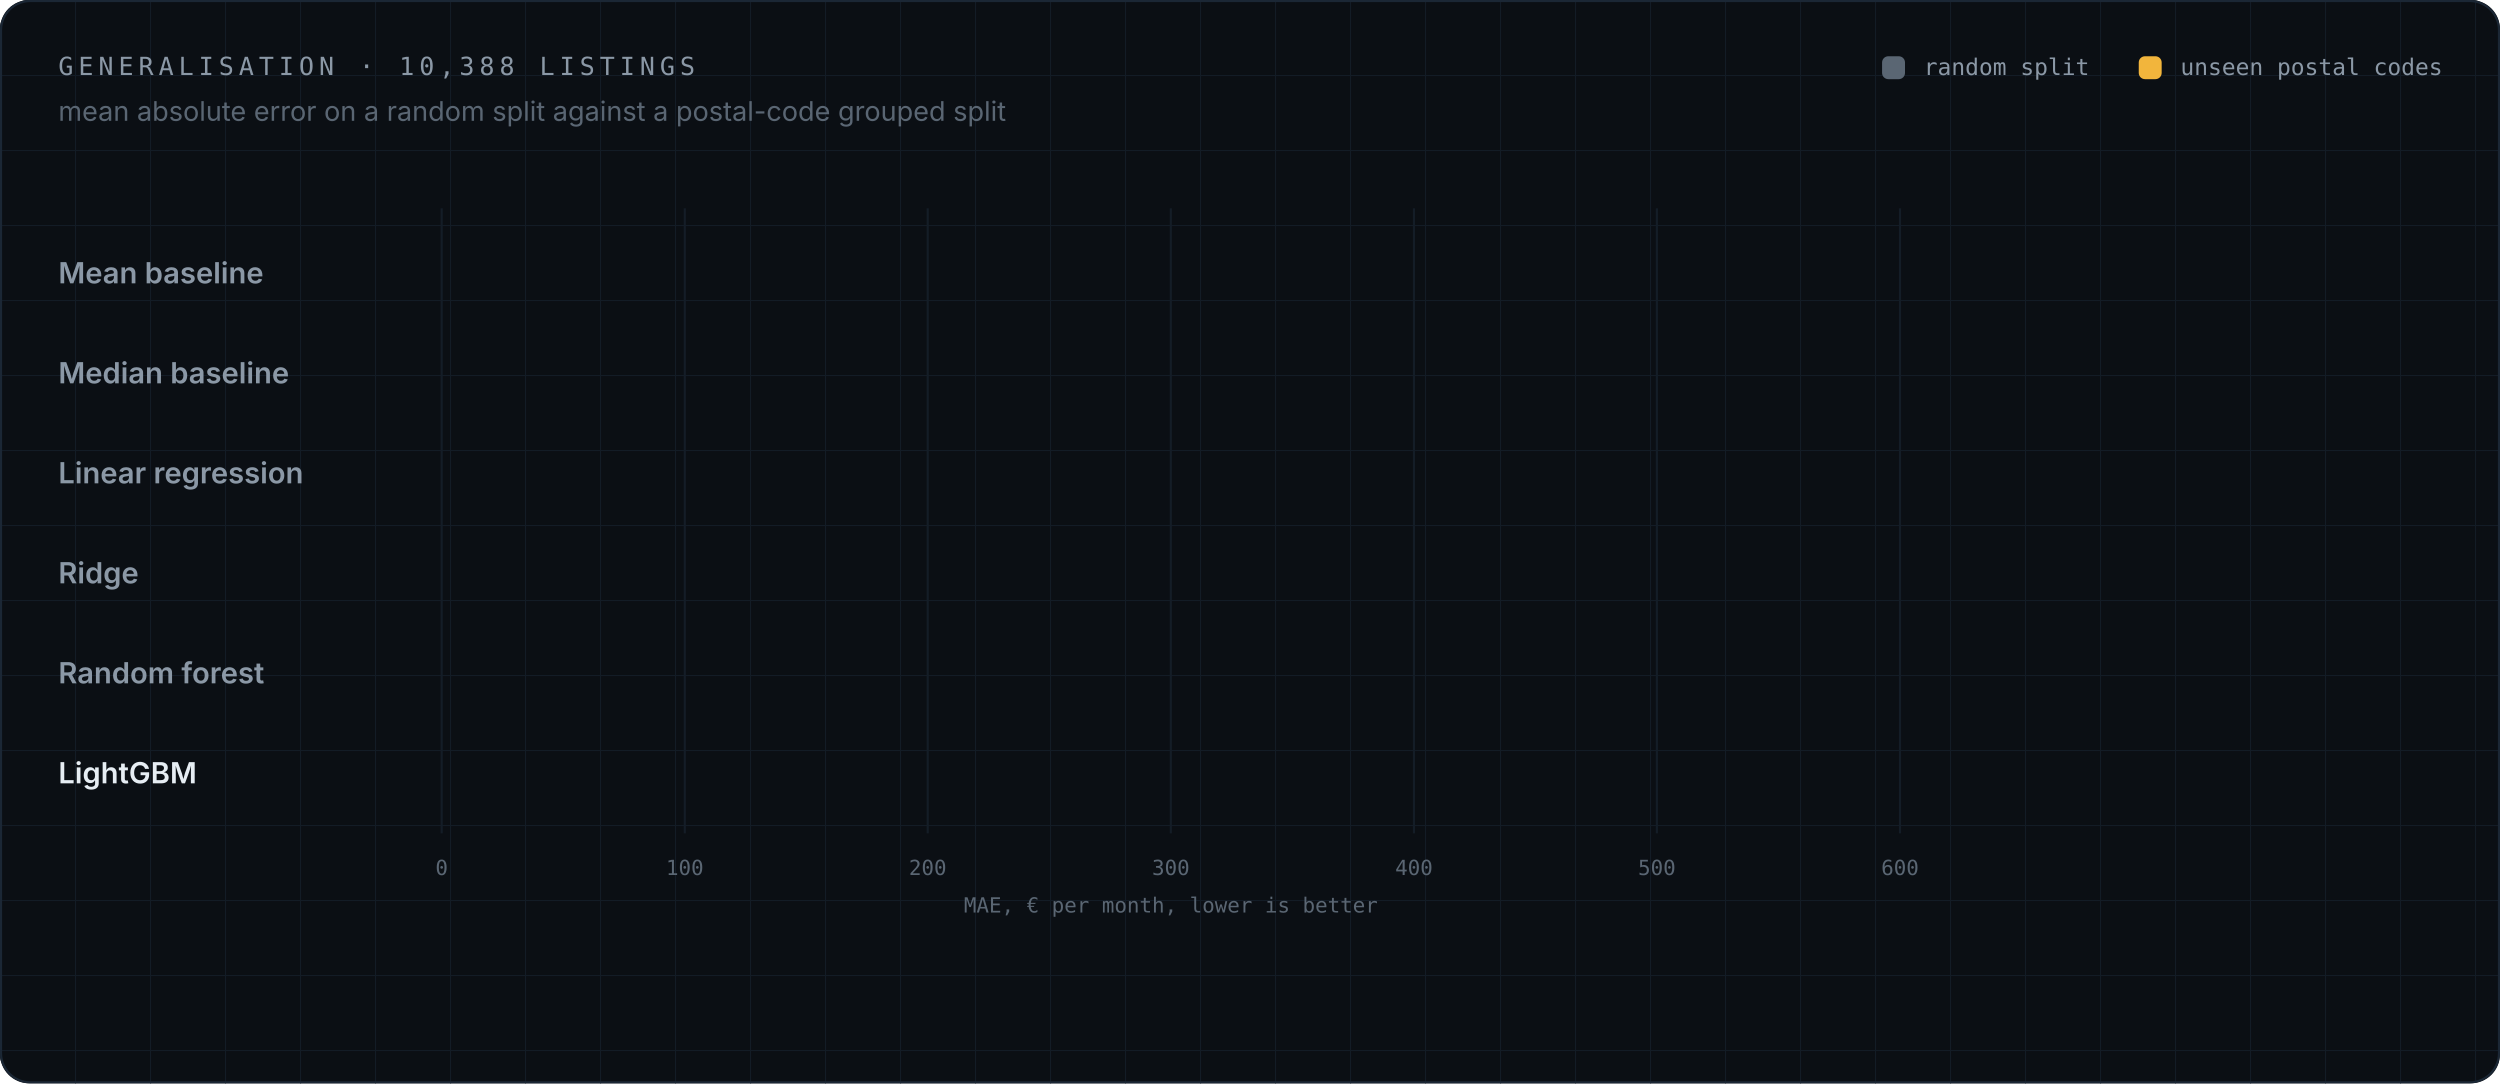
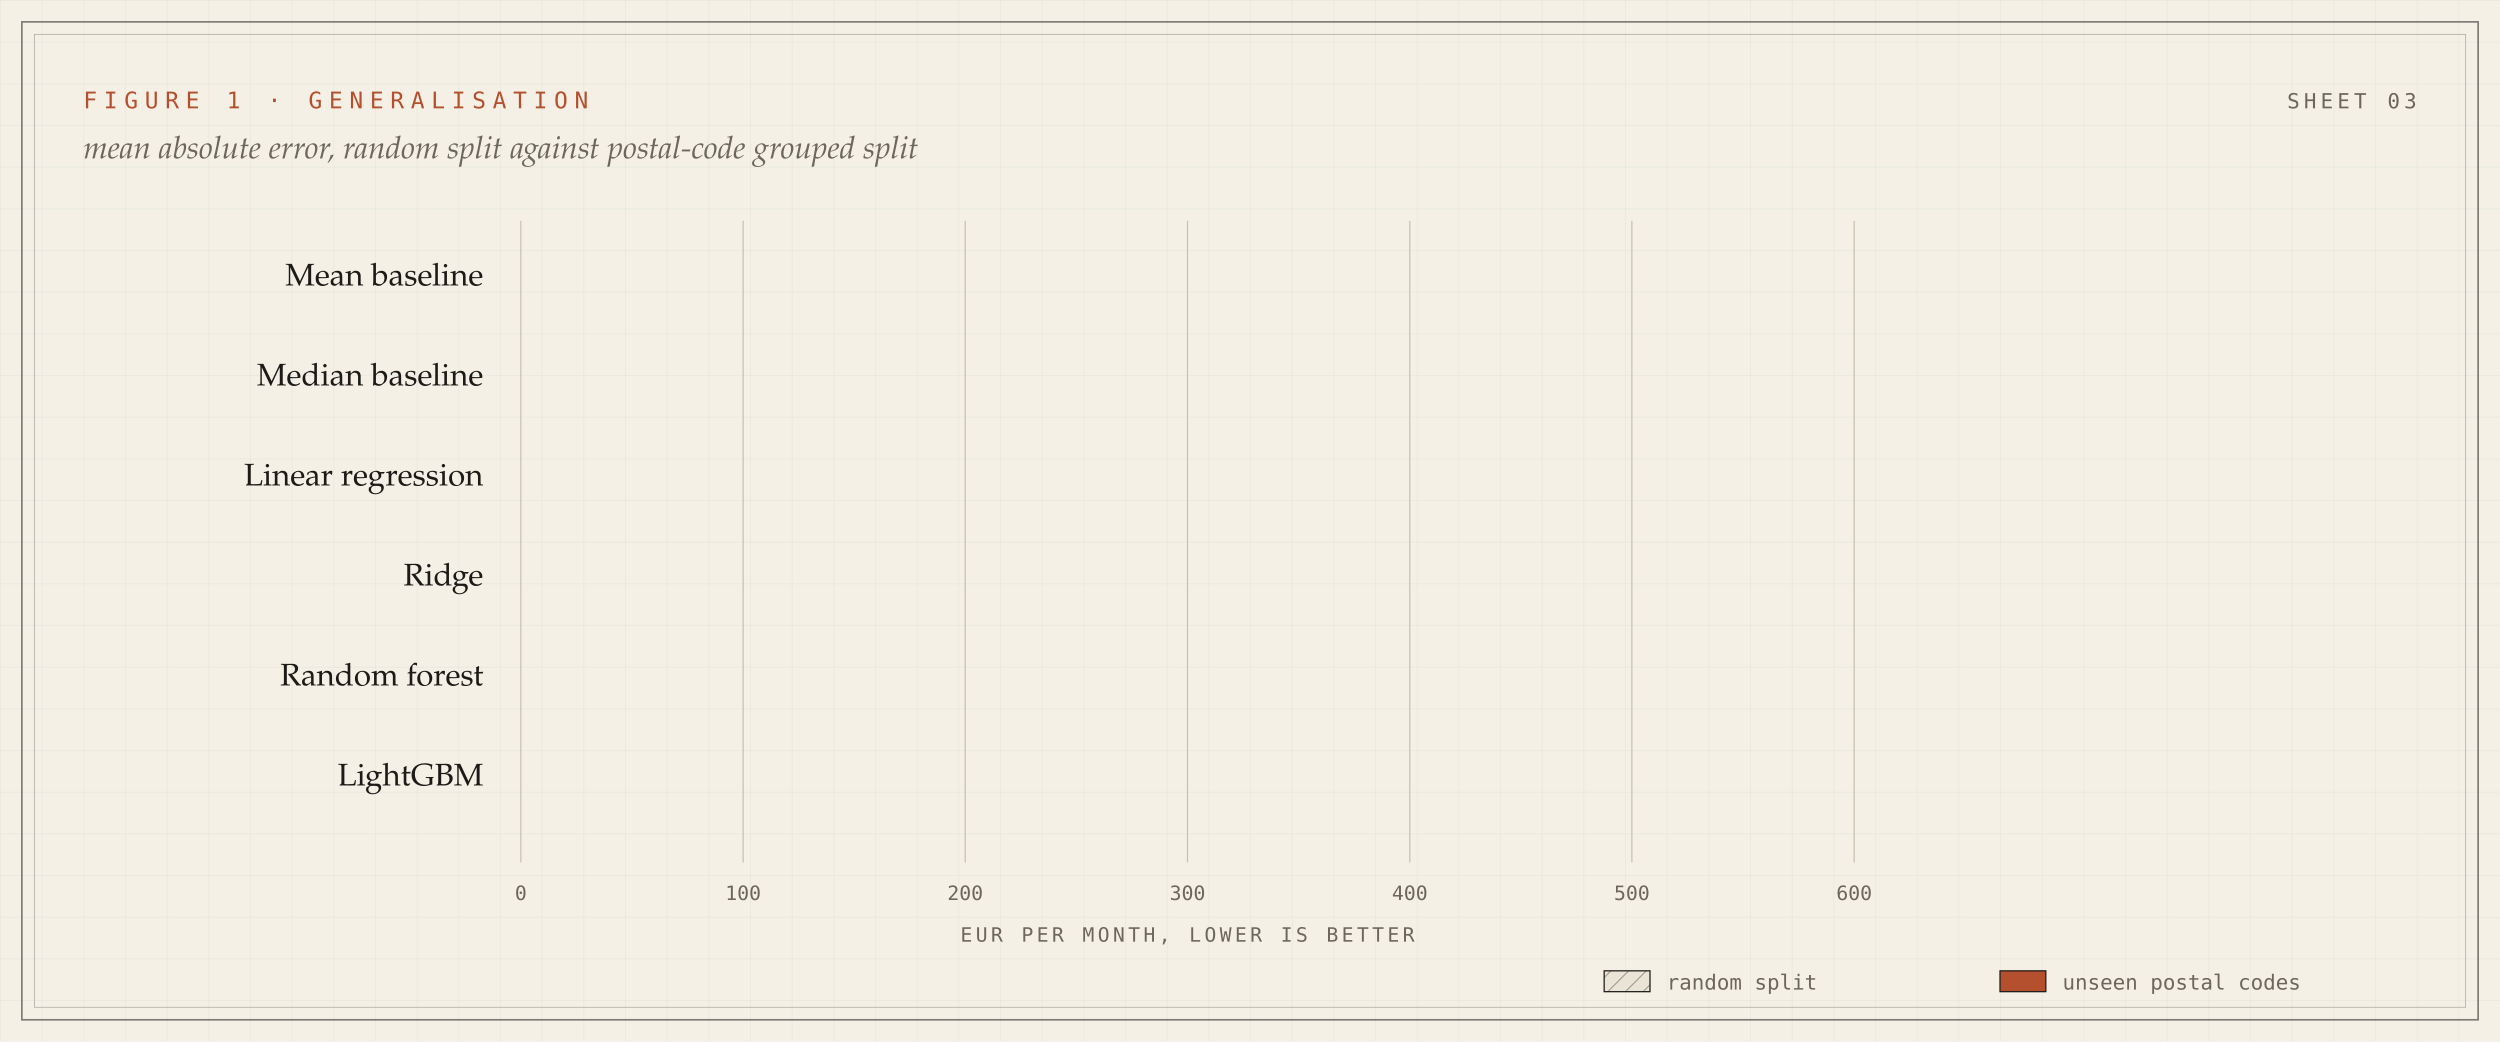
- <svg xmlns="http://www.w3.org/2000/svg" viewBox="0 0 1200 520" width="1200" height="520" role="img">
+ <svg xmlns="http://www.w3.org/2000/svg" viewBox="0 0 1200 500" width="1200" height="500" role="img">
  <defs>
-     <pattern id="grid" width="36" height="36" patternUnits="userSpaceOnUse">
-       <path d="M36 0H0V36" fill="none" stroke="#131c26" stroke-width="1" />
+     <pattern id="graph" width="20" height="20" patternUnits="userSpaceOnUse">
+       <path d="M20 0H0V20" fill="none" stroke="#2f5d7c" stroke-width="0.4" stroke-opacity="0.12" />
    </pattern>
-     <radialGradient id="halo" cx="50%" cy="50%" r="50%">
-       <stop offset="0%" stop-color="#f2b53c" stop-opacity="0.15" />
-       <stop offset="70%" stop-color="#f2b53c" stop-opacity="0" />
-     </radialGradient>
-     <linearGradient id="goldfill" x1="0" y1="0" x2="1" y2="0">
-       <stop offset="0%" stop-color="#f2b53c" />
-       <stop offset="50%" stop-color="#fff0c0" />
-       <stop offset="100%" stop-color="#f2b53c" />
-       <animateTransform attributeName="gradientTransform" type="translate" from="-1 0" to="1 0" dur="7s" repeatCount="indefinite" />
-     </linearGradient>
+     <pattern id="hatch" width="6" height="6" patternUnits="userSpaceOnUse" patternTransform="rotate(45)">
+       <rect width="6" height="6" fill="#eae4d6" />
+       <path d="M0 0V6" stroke="#6c665c" stroke-width="1.1" stroke-opacity="0.55" />
+     </pattern>
+     <pattern id="hatchterra" width="5" height="5" patternUnits="userSpaceOnUse" patternTransform="rotate(-45)">
+       <rect width="5" height="5" fill="#b4502e" fill-opacity="0.14" />
+       <path d="M0 0V5" stroke="#b4502e" stroke-width="1" stroke-opacity="0.5" />
+     </pattern>
  </defs>
-   <rect width="1200" height="520" rx="14" fill="#0b0f14" />
-   <rect width="1200" height="520" rx="14" fill="url(#grid)" />
-   <rect x="0.5" y="0.5" width="1199" height="519" rx="14" fill="none" stroke="#1b2735" />
-   <text x="28" y="36" font-family="ui-monospace, SFMono-Regular, Menlo, Consolas, monospace" font-size="12" fill="#8b98a6" letter-spacing="2.4">GENERALISATION · 10,388 LISTINGS</text>
-   <text x="28" y="58" font-family="-apple-system, BlinkMacSystemFont, Segoe UI, Inter, Helvetica, sans-serif" font-size="13" fill="#5a6673">mean absolute error on a random split against a postal-code grouped split</text>
-   <text x="1046.6" y="36" font-family="ui-monospace, SFMono-Regular, Menlo, Consolas, monospace" font-size="11" fill="#8b98a6">unseen postal codes</text>
-   <rect x="1026.6" y="27" width="11" height="11" rx="3" fill="#f2b53c" />
-   <text x="923.4" y="36" font-family="ui-monospace, SFMono-Regular, Menlo, Consolas, monospace" font-size="11" fill="#8b98a6">random split</text>
-   <rect x="903.4" y="27" width="11" height="11" rx="3" fill="#5a6673" />
-   <line x1="212.0" y1="100" x2="212.0" y2="400" stroke="#141d27" />
-   <text x="212.0" y="420" text-anchor="middle" font-family="ui-monospace, SFMono-Regular, Menlo, Consolas, monospace" font-size="10" fill="#5a6673">0</text>
-   <line x1="328.7" y1="100" x2="328.7" y2="400" stroke="#141d27" />
-   <text x="328.7" y="420" text-anchor="middle" font-family="ui-monospace, SFMono-Regular, Menlo, Consolas, monospace" font-size="10" fill="#5a6673">100</text>
-   <line x1="445.3" y1="100" x2="445.3" y2="400" stroke="#141d27" />
-   <text x="445.3" y="420" text-anchor="middle" font-family="ui-monospace, SFMono-Regular, Menlo, Consolas, monospace" font-size="10" fill="#5a6673">200</text>
-   <line x1="562.0" y1="100" x2="562.0" y2="400" stroke="#141d27" />
-   <text x="562.0" y="420" text-anchor="middle" font-family="ui-monospace, SFMono-Regular, Menlo, Consolas, monospace" font-size="10" fill="#5a6673">300</text>
-   <line x1="678.7" y1="100" x2="678.7" y2="400" stroke="#141d27" />
-   <text x="678.7" y="420" text-anchor="middle" font-family="ui-monospace, SFMono-Regular, Menlo, Consolas, monospace" font-size="10" fill="#5a6673">400</text>
-   <line x1="795.3" y1="100" x2="795.3" y2="400" stroke="#141d27" />
-   <text x="795.3" y="420" text-anchor="middle" font-family="ui-monospace, SFMono-Regular, Menlo, Consolas, monospace" font-size="10" fill="#5a6673">500</text>
-   <line x1="912.0" y1="100" x2="912.0" y2="400" stroke="#141d27" />
-   <text x="912.0" y="420" text-anchor="middle" font-family="ui-monospace, SFMono-Regular, Menlo, Consolas, monospace" font-size="10" fill="#5a6673">600</text>
-   <text x="562.0" y="438" text-anchor="middle" font-family="ui-monospace, SFMono-Regular, Menlo, Consolas, monospace" font-size="10" fill="#5a6673">MAE, € per month, lower is better</text>
-   <text x="28" y="136" font-family="-apple-system, BlinkMacSystemFont, Segoe UI, Inter, Helvetica, sans-serif" font-size="14" font-weight="600" fill="#8b98a6">Mean baseline</text>
-   <rect x="212" y="112" height="11" rx="3" width="0" fill="#5a6673" fill-opacity="0.55">
-     <animate attributeName="width" from="0" to="624.2" dur="1.1s" begin="0.25s" fill="freeze" calcMode="spline" keySplines="0.2 0.8 0.2 1" keyTimes="0;1" />
+   <rect width="1200" height="500" fill="#f4f0e6" />
+   <rect width="1200" height="500" fill="url(#graph)" />
+   <rect x="10.5" y="10.5" width="1179" height="479" fill="none" stroke="#1d1b17" stroke-width="0.8" stroke-opacity="0.55" />
+   <rect x="16.5" y="16.5" width="1167" height="467" fill="none" stroke="#1d1b17" stroke-width="0.4" stroke-opacity="0.3" />
+   <text x="40" y="52" font-family="ui-monospace, SFMono-Regular, Menlo, Consolas, monospace" font-size="11" fill="#b4502e" letter-spacing="3.2">FIGURE 1 · GENERALISATION</text>
+   <text x="40" y="76" font-family="'Iowan Old Style', 'Palatino Linotype', Palatino, Georgia, serif" font-size="15" fill="#6c665c" font-style="italic">mean absolute error, random split against postal-code grouped split</text>
+   <text x="1160" y="52" text-anchor="end" font-family="ui-monospace, SFMono-Regular, Menlo, Consolas, monospace" font-size="10" fill="#6c665c" letter-spacing="2">SHEET 03</text>
+   <path d="M250.0 106 V414" stroke="#c9c1b1" stroke-width="0.6" />
+   <text x="250.0" y="432" text-anchor="middle" font-family="ui-monospace, SFMono-Regular, Menlo, Consolas, monospace" font-size="9.5" fill="#6c665c">0</text>
+   <path d="M356.7 106 V414" stroke="#c9c1b1" stroke-width="0.6" />
+   <text x="356.7" y="432" text-anchor="middle" font-family="ui-monospace, SFMono-Regular, Menlo, Consolas, monospace" font-size="9.5" fill="#6c665c">100</text>
+   <path d="M463.3 106 V414" stroke="#c9c1b1" stroke-width="0.6" />
+   <text x="463.3" y="432" text-anchor="middle" font-family="ui-monospace, SFMono-Regular, Menlo, Consolas, monospace" font-size="9.5" fill="#6c665c">200</text>
+   <path d="M570.0 106 V414" stroke="#c9c1b1" stroke-width="0.6" />
+   <text x="570.0" y="432" text-anchor="middle" font-family="ui-monospace, SFMono-Regular, Menlo, Consolas, monospace" font-size="9.5" fill="#6c665c">300</text>
+   <path d="M676.7 106 V414" stroke="#c9c1b1" stroke-width="0.6" />
+   <text x="676.7" y="432" text-anchor="middle" font-family="ui-monospace, SFMono-Regular, Menlo, Consolas, monospace" font-size="9.5" fill="#6c665c">400</text>
+   <path d="M783.3 106 V414" stroke="#c9c1b1" stroke-width="0.6" />
+   <text x="783.3" y="432" text-anchor="middle" font-family="ui-monospace, SFMono-Regular, Menlo, Consolas, monospace" font-size="9.5" fill="#6c665c">500</text>
+   <path d="M890.0 106 V414" stroke="#c9c1b1" stroke-width="0.6" />
+   <text x="890.0" y="432" text-anchor="middle" font-family="ui-monospace, SFMono-Regular, Menlo, Consolas, monospace" font-size="9.5" fill="#6c665c">600</text>
+   <text x="570.0" y="452" text-anchor="middle" font-family="ui-monospace, SFMono-Regular, Menlo, Consolas, monospace" font-size="9.5" fill="#6c665c" letter-spacing="1.6">EUR PER MONTH, LOWER IS BETTER</text>
+   <text x="232" y="137" text-anchor="end" font-family="'Iowan Old Style', 'Palatino Linotype', Palatino, Georgia, serif" font-size="15" fill="#1d1b17">Mean baseline</text>
+   <rect x="250" y="120" height="11" width="0" fill="url(#hatch)" stroke="#1d1b17" stroke-width="0.6">
+     <animate attributeName="width" from="0" to="570.7" dur="1.1s" begin="0.3s" fill="freeze" calcMode="spline" keySplines="0.2 0.8 0.2 1" keyTimes="0;1" />
  </rect>
-   <text x="846.2" y="122" font-family="ui-monospace, SFMono-Regular, Menlo, Consolas, monospace" font-size="11" fill="#8b98a6" opacity="0">€535<animate attributeName="opacity" from="0" to="1" dur="0.4s" begin="1.3s" fill="freeze" />
+   <text x="829.7" y="130" font-family="ui-monospace, SFMono-Regular, Menlo, Consolas, monospace" font-size="10.5" fill="#1d1b17" opacity="0">535<animate attributeName="opacity" from="0" to="1" dur="0.4s" begin="1.3s" fill="freeze" />
  </text>
-   <rect x="212" y="127" height="11" rx="3" width="0" fill="#f2b53c" fill-opacity="1">
-     <animate attributeName="width" from="0" to="641.7" dur="1.1s" begin="0.33s" fill="freeze" calcMode="spline" keySplines="0.2 0.8 0.2 1" keyTimes="0;1" />
+   <rect x="250" y="134" height="11" width="0" fill="#b4502e" stroke="#1d1b17" stroke-width="0.6">
+     <animate attributeName="width" from="0" to="586.7" dur="1.1s" begin="0.37s" fill="freeze" calcMode="spline" keySplines="0.2 0.8 0.2 1" keyTimes="0;1" />
  </rect>
-   <text x="863.7" y="137" font-family="ui-monospace, SFMono-Regular, Menlo, Consolas, monospace" font-size="11" fill="#e6edf3" opacity="0">€550<animate attributeName="opacity" from="0" to="1" dur="0.4s" begin="1.38s" fill="freeze" />
+   <text x="845.7" y="144" font-family="ui-monospace, SFMono-Regular, Menlo, Consolas, monospace" font-size="10.5" fill="#1d1b17" opacity="0">550<animate attributeName="opacity" from="0" to="1" dur="0.4s" begin="1.37s" fill="freeze" />
  </text>
-   <text x="28" y="184" font-family="-apple-system, BlinkMacSystemFont, Segoe UI, Inter, Helvetica, sans-serif" font-size="14" font-weight="600" fill="#8b98a6">Median baseline</text>
-   <rect x="212" y="160" height="11" rx="3" width="0" fill="#5a6673" fill-opacity="0.55">
-     <animate attributeName="width" from="0" to="593.8" dur="1.1s" begin="0.37s" fill="freeze" calcMode="spline" keySplines="0.2 0.8 0.2 1" keyTimes="0;1" />
+   <text x="232" y="185" text-anchor="end" font-family="'Iowan Old Style', 'Palatino Linotype', Palatino, Georgia, serif" font-size="15" fill="#1d1b17">Median baseline</text>
+   <rect x="250" y="168" height="11" width="0" fill="url(#hatch)" stroke="#1d1b17" stroke-width="0.6">
+     <animate attributeName="width" from="0" to="542.9" dur="1.1s" begin="0.4s" fill="freeze" calcMode="spline" keySplines="0.2 0.8 0.2 1" keyTimes="0;1" />
  </rect>
-   <text x="815.8" y="170" font-family="ui-monospace, SFMono-Regular, Menlo, Consolas, monospace" font-size="11" fill="#8b98a6" opacity="0">€509<animate attributeName="opacity" from="0" to="1" dur="0.4s" begin="1.42s" fill="freeze" />
+   <text x="801.9" y="178" font-family="ui-monospace, SFMono-Regular, Menlo, Consolas, monospace" font-size="10.5" fill="#1d1b17" opacity="0">509<animate attributeName="opacity" from="0" to="1" dur="0.4s" begin="1.4s" fill="freeze" />
  </text>
-   <rect x="212" y="175" height="11" rx="3" width="0" fill="#f2b53c" fill-opacity="1">
-     <animate attributeName="width" from="0" to="591.5" dur="1.1s" begin="0.45s" fill="freeze" calcMode="spline" keySplines="0.2 0.8 0.2 1" keyTimes="0;1" />
+   <rect x="250" y="182" height="11" width="0" fill="#b4502e" stroke="#1d1b17" stroke-width="0.6">
+     <animate attributeName="width" from="0" to="540.8" dur="1.1s" begin="0.47s" fill="freeze" calcMode="spline" keySplines="0.2 0.8 0.2 1" keyTimes="0;1" />
  </rect>
-   <text x="813.5" y="185" font-family="ui-monospace, SFMono-Regular, Menlo, Consolas, monospace" font-size="11" fill="#e6edf3" opacity="0">€507<animate attributeName="opacity" from="0" to="1" dur="0.4s" begin="1.5s" fill="freeze" />
+   <text x="799.8" y="192" font-family="ui-monospace, SFMono-Regular, Menlo, Consolas, monospace" font-size="10.5" fill="#1d1b17" opacity="0">507<animate attributeName="opacity" from="0" to="1" dur="0.4s" begin="1.47s" fill="freeze" />
  </text>
-   <text x="28" y="232" font-family="-apple-system, BlinkMacSystemFont, Segoe UI, Inter, Helvetica, sans-serif" font-size="14" font-weight="600" fill="#8b98a6">Linear regression</text>
-   <rect x="212" y="208" height="11" rx="3" width="0" fill="#5a6673" fill-opacity="0.55">
-     <animate attributeName="width" from="0" to="217.0" dur="1.1s" begin="0.49s" fill="freeze" calcMode="spline" keySplines="0.2 0.8 0.2 1" keyTimes="0;1" />
+   <text x="232" y="233" text-anchor="end" font-family="'Iowan Old Style', 'Palatino Linotype', Palatino, Georgia, serif" font-size="15" fill="#1d1b17">Linear regression</text>
+   <rect x="250" y="216" height="11" width="0" fill="url(#hatch)" stroke="#1d1b17" stroke-width="0.6">
+     <animate attributeName="width" from="0" to="198.4" dur="1.1s" begin="0.5s" fill="freeze" calcMode="spline" keySplines="0.2 0.8 0.2 1" keyTimes="0;1" />
  </rect>
-   <text x="439.0" y="218" font-family="ui-monospace, SFMono-Regular, Menlo, Consolas, monospace" font-size="11" fill="#8b98a6" opacity="0">€186<animate attributeName="opacity" from="0" to="1" dur="0.4s" begin="1.54s" fill="freeze" />
+   <text x="457.4" y="226" font-family="ui-monospace, SFMono-Regular, Menlo, Consolas, monospace" font-size="10.5" fill="#1d1b17" opacity="0">186<animate attributeName="opacity" from="0" to="1" dur="0.4s" begin="1.5s" fill="freeze" />
  </text>
-   <rect x="212" y="223" height="11" rx="3" width="0" fill="#f2b53c" fill-opacity="1">
-     <animate attributeName="width" from="0" to="339.5" dur="1.1s" begin="0.57s" fill="freeze" calcMode="spline" keySplines="0.2 0.8 0.2 1" keyTimes="0;1" />
+   <rect x="250" y="230" height="11" width="0" fill="#b4502e" stroke="#1d1b17" stroke-width="0.6">
+     <animate attributeName="width" from="0" to="310.4" dur="1.1s" begin="0.57s" fill="freeze" calcMode="spline" keySplines="0.2 0.8 0.2 1" keyTimes="0;1" />
  </rect>
-   <text x="561.5" y="233" font-family="ui-monospace, SFMono-Regular, Menlo, Consolas, monospace" font-size="11" fill="#e6edf3" opacity="0">€291<animate attributeName="opacity" from="0" to="1" dur="0.4s" begin="1.62s" fill="freeze" />
+   <text x="569.4" y="240" font-family="ui-monospace, SFMono-Regular, Menlo, Consolas, monospace" font-size="10.5" fill="#1d1b17" opacity="0">291<animate attributeName="opacity" from="0" to="1" dur="0.4s" begin="1.57s" fill="freeze" />
  </text>
-   <text x="28" y="280" font-family="-apple-system, BlinkMacSystemFont, Segoe UI, Inter, Helvetica, sans-serif" font-size="14" font-weight="600" fill="#8b98a6">Ridge</text>
-   <rect x="212" y="256" height="11" rx="3" width="0" fill="#5a6673" fill-opacity="0.55">
-     <animate attributeName="width" from="0" to="217.0" dur="1.1s" begin="0.61s" fill="freeze" calcMode="spline" keySplines="0.2 0.8 0.2 1" keyTimes="0;1" />
+   <text x="232" y="281" text-anchor="end" font-family="'Iowan Old Style', 'Palatino Linotype', Palatino, Georgia, serif" font-size="15" fill="#1d1b17">Ridge</text>
+   <rect x="250" y="264" height="11" width="0" fill="url(#hatch)" stroke="#1d1b17" stroke-width="0.6">
+     <animate attributeName="width" from="0" to="198.4" dur="1.1s" begin="0.6s" fill="freeze" calcMode="spline" keySplines="0.2 0.8 0.2 1" keyTimes="0;1" />
  </rect>
-   <text x="439.0" y="266" font-family="ui-monospace, SFMono-Regular, Menlo, Consolas, monospace" font-size="11" fill="#8b98a6" opacity="0">€186<animate attributeName="opacity" from="0" to="1" dur="0.4s" begin="1.66s" fill="freeze" />
+   <text x="457.4" y="274" font-family="ui-monospace, SFMono-Regular, Menlo, Consolas, monospace" font-size="10.5" fill="#1d1b17" opacity="0">186<animate attributeName="opacity" from="0" to="1" dur="0.4s" begin="1.6s" fill="freeze" />
  </text>
-   <rect x="212" y="271" height="11" rx="3" width="0" fill="#f2b53c" fill-opacity="1">
-     <animate attributeName="width" from="0" to="235.7" dur="1.1s" begin="0.69s" fill="freeze" calcMode="spline" keySplines="0.2 0.8 0.2 1" keyTimes="0;1" />
+   <rect x="250" y="278" height="11" width="0" fill="#b4502e" stroke="#1d1b17" stroke-width="0.6">
+     <animate attributeName="width" from="0" to="215.5" dur="1.1s" begin="0.67s" fill="freeze" calcMode="spline" keySplines="0.2 0.8 0.2 1" keyTimes="0;1" />
  </rect>
-   <text x="457.7" y="281" font-family="ui-monospace, SFMono-Regular, Menlo, Consolas, monospace" font-size="11" fill="#e6edf3" opacity="0">€202<animate attributeName="opacity" from="0" to="1" dur="0.4s" begin="1.74s" fill="freeze" />
+   <text x="474.5" y="288" font-family="ui-monospace, SFMono-Regular, Menlo, Consolas, monospace" font-size="10.5" fill="#1d1b17" opacity="0">202<animate attributeName="opacity" from="0" to="1" dur="0.4s" begin="1.67s" fill="freeze" />
  </text>
-   <text x="28" y="328" font-family="-apple-system, BlinkMacSystemFont, Segoe UI, Inter, Helvetica, sans-serif" font-size="14" font-weight="600" fill="#8b98a6">Random forest</text>
-   <rect x="212" y="304" height="11" rx="3" width="0" fill="#5a6673" fill-opacity="0.55">
-     <animate attributeName="width" from="0" to="212.3" dur="1.1s" begin="0.73s" fill="freeze" calcMode="spline" keySplines="0.2 0.8 0.2 1" keyTimes="0;1" />
+   <text x="232" y="329" text-anchor="end" font-family="'Iowan Old Style', 'Palatino Linotype', Palatino, Georgia, serif" font-size="15" fill="#1d1b17">Random forest</text>
+   <rect x="250" y="312" height="11" width="0" fill="url(#hatch)" stroke="#1d1b17" stroke-width="0.6">
+     <animate attributeName="width" from="0" to="194.1" dur="1.1s" begin="0.7s" fill="freeze" calcMode="spline" keySplines="0.2 0.8 0.2 1" keyTimes="0;1" />
  </rect>
-   <text x="434.3" y="314" font-family="ui-monospace, SFMono-Regular, Menlo, Consolas, monospace" font-size="11" fill="#8b98a6" opacity="0">€182<animate attributeName="opacity" from="0" to="1" dur="0.4s" begin="1.78s" fill="freeze" />
+   <text x="453.1" y="322" font-family="ui-monospace, SFMono-Regular, Menlo, Consolas, monospace" font-size="10.5" fill="#1d1b17" opacity="0">182<animate attributeName="opacity" from="0" to="1" dur="0.4s" begin="1.7s" fill="freeze" />
  </text>
-   <rect x="212" y="319" height="11" rx="3" width="0" fill="#f2b53c" fill-opacity="1">
-     <animate attributeName="width" from="0" to="242.7" dur="1.1s" begin="0.81s" fill="freeze" calcMode="spline" keySplines="0.2 0.8 0.2 1" keyTimes="0;1" />
+   <rect x="250" y="326" height="11" width="0" fill="#b4502e" stroke="#1d1b17" stroke-width="0.6">
+     <animate attributeName="width" from="0" to="221.9" dur="1.1s" begin="0.77s" fill="freeze" calcMode="spline" keySplines="0.2 0.8 0.2 1" keyTimes="0;1" />
  </rect>
-   <text x="464.7" y="329" font-family="ui-monospace, SFMono-Regular, Menlo, Consolas, monospace" font-size="11" fill="#e6edf3" opacity="0">€208<animate attributeName="opacity" from="0" to="1" dur="0.4s" begin="1.86s" fill="freeze" />
+   <text x="480.9" y="336" font-family="ui-monospace, SFMono-Regular, Menlo, Consolas, monospace" font-size="10.5" fill="#1d1b17" opacity="0">208<animate attributeName="opacity" from="0" to="1" dur="0.4s" begin="1.77s" fill="freeze" />
  </text>
-   <text x="28" y="376" font-family="-apple-system, BlinkMacSystemFont, Segoe UI, Inter, Helvetica, sans-serif" font-size="14" font-weight="600" fill="#e6edf3">LightGBM</text>
-   <rect x="212" y="352" height="11" rx="3" width="0" fill="#5a6673" fill-opacity="0.55">
-     <animate attributeName="width" from="0" to="189.0" dur="1.1s" begin="0.85s" fill="freeze" calcMode="spline" keySplines="0.2 0.8 0.2 1" keyTimes="0;1" />
+   <text x="232" y="377" text-anchor="end" font-family="'Iowan Old Style', 'Palatino Linotype', Palatino, Georgia, serif" font-size="15" fill="#1d1b17">LightGBM</text>
+   <rect x="250" y="360" height="11" width="0" fill="url(#hatch)" stroke="#1d1b17" stroke-width="0.6">
+     <animate attributeName="width" from="0" to="172.8" dur="1.1s" begin="0.8s" fill="freeze" calcMode="spline" keySplines="0.2 0.8 0.2 1" keyTimes="0;1" />
  </rect>
-   <text x="411.0" y="362" font-family="ui-monospace, SFMono-Regular, Menlo, Consolas, monospace" font-size="11" fill="#8b98a6" opacity="0">€162<animate attributeName="opacity" from="0" to="1" dur="0.4s" begin="1.9s" fill="freeze" />
+   <text x="431.8" y="370" font-family="ui-monospace, SFMono-Regular, Menlo, Consolas, monospace" font-size="10.5" fill="#1d1b17" opacity="0">162<animate attributeName="opacity" from="0" to="1" dur="0.4s" begin="1.8s" fill="freeze" />
  </text>
-   <rect x="212" y="367" height="11" rx="3" width="0" fill="#f2b53c" fill-opacity="1">
-     <animate attributeName="width" from="0" to="226.3" dur="1.1s" begin="0.93s" fill="freeze" calcMode="spline" keySplines="0.2 0.8 0.2 1" keyTimes="0;1" />
+   <rect x="250" y="374" height="11" width="0" fill="#b4502e" stroke="#1d1b17" stroke-width="0.6">
+     <animate attributeName="width" from="0" to="206.9" dur="1.1s" begin="0.87s" fill="freeze" calcMode="spline" keySplines="0.2 0.8 0.2 1" keyTimes="0;1" />
  </rect>
-   <text x="448.3" y="377" font-family="ui-monospace, SFMono-Regular, Menlo, Consolas, monospace" font-size="11" fill="#e6edf3" opacity="0">€194<animate attributeName="opacity" from="0" to="1" dur="0.4s" begin="1.98s" fill="freeze" />
+   <text x="465.9" y="384" font-family="ui-monospace, SFMono-Regular, Menlo, Consolas, monospace" font-size="10.5" fill="#1d1b17" opacity="0">194<animate attributeName="opacity" from="0" to="1" dur="0.4s" begin="1.87s" fill="freeze" />
  </text>
-   <g opacity="0">
-     <animate attributeName="opacity" from="0" to="1" dur="0.6s" begin="2.4s" fill="freeze" />
-     <rect x="212" y="452" width="700" height="40" rx="9" fill="#0e151d" stroke="#1b2735" />
-     <text x="228" y="477" font-family="-apple-system, BlinkMacSystemFont, Segoe UI, Inter, Helvetica, sans-serif" font-size="13" fill="#8b98a6">Linear regression loses <tspan fill="#e0564f" font-weight="700">€105</tspan> once test postal codes are unseen; LightGBM loses <tspan fill="#f2b53c" font-weight="700">€32</tspan>.</text>
-   </g>
+   <rect x="770" y="466" width="22" height="10" fill="url(#hatch)" stroke="#1d1b17" stroke-width="0.6" />
+   <text x="800" y="475" font-family="ui-monospace, SFMono-Regular, Menlo, Consolas, monospace" font-size="10" fill="#6c665c">random split</text>
+   <rect x="960" y="466" width="22" height="10" fill="#b4502e" stroke="#1d1b17" stroke-width="0.6" />
+   <text x="990" y="475" font-family="ui-monospace, SFMono-Regular, Menlo, Consolas, monospace" font-size="10" fill="#6c665c">unseen postal codes</text>
+   <text x="52" y="475" font-family="'Iowan Old Style', 'Palatino Linotype', Palatino, Georgia, serif" font-size="14" fill="#1d1b17" opacity="0">Linear regression loses 105 EUR to unseen postal codes. LightGBM loses 32.<animate attributeName="opacity" from="0" to="1" dur="0.6s" begin="2.2s" fill="freeze" />
+   </text>
</svg>
